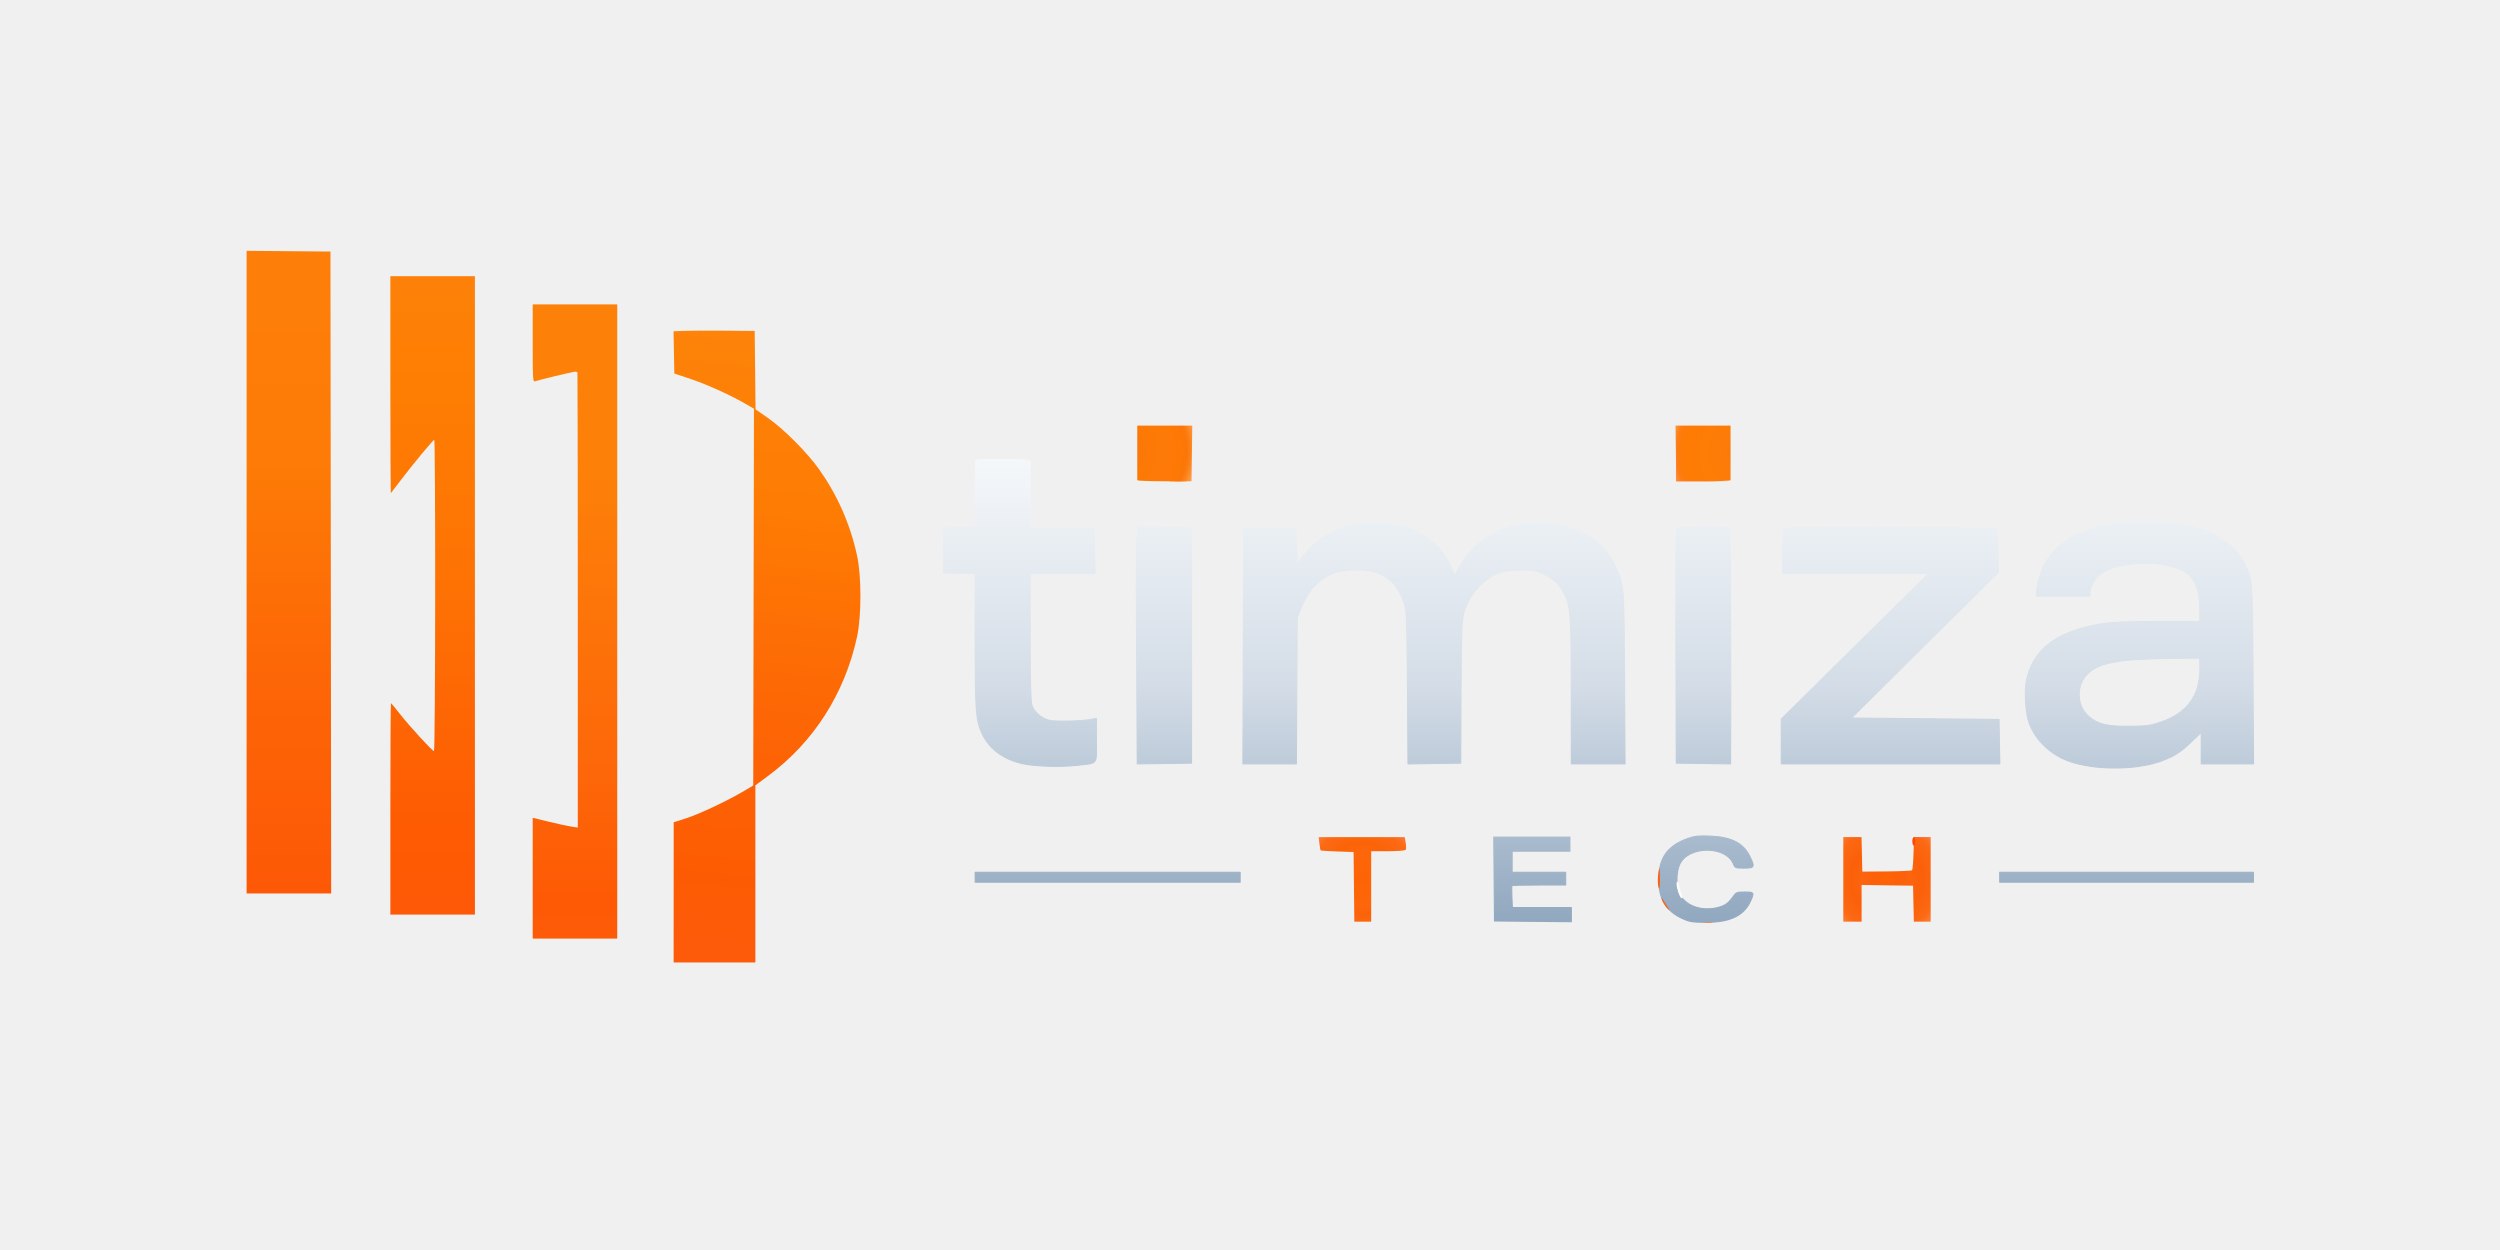
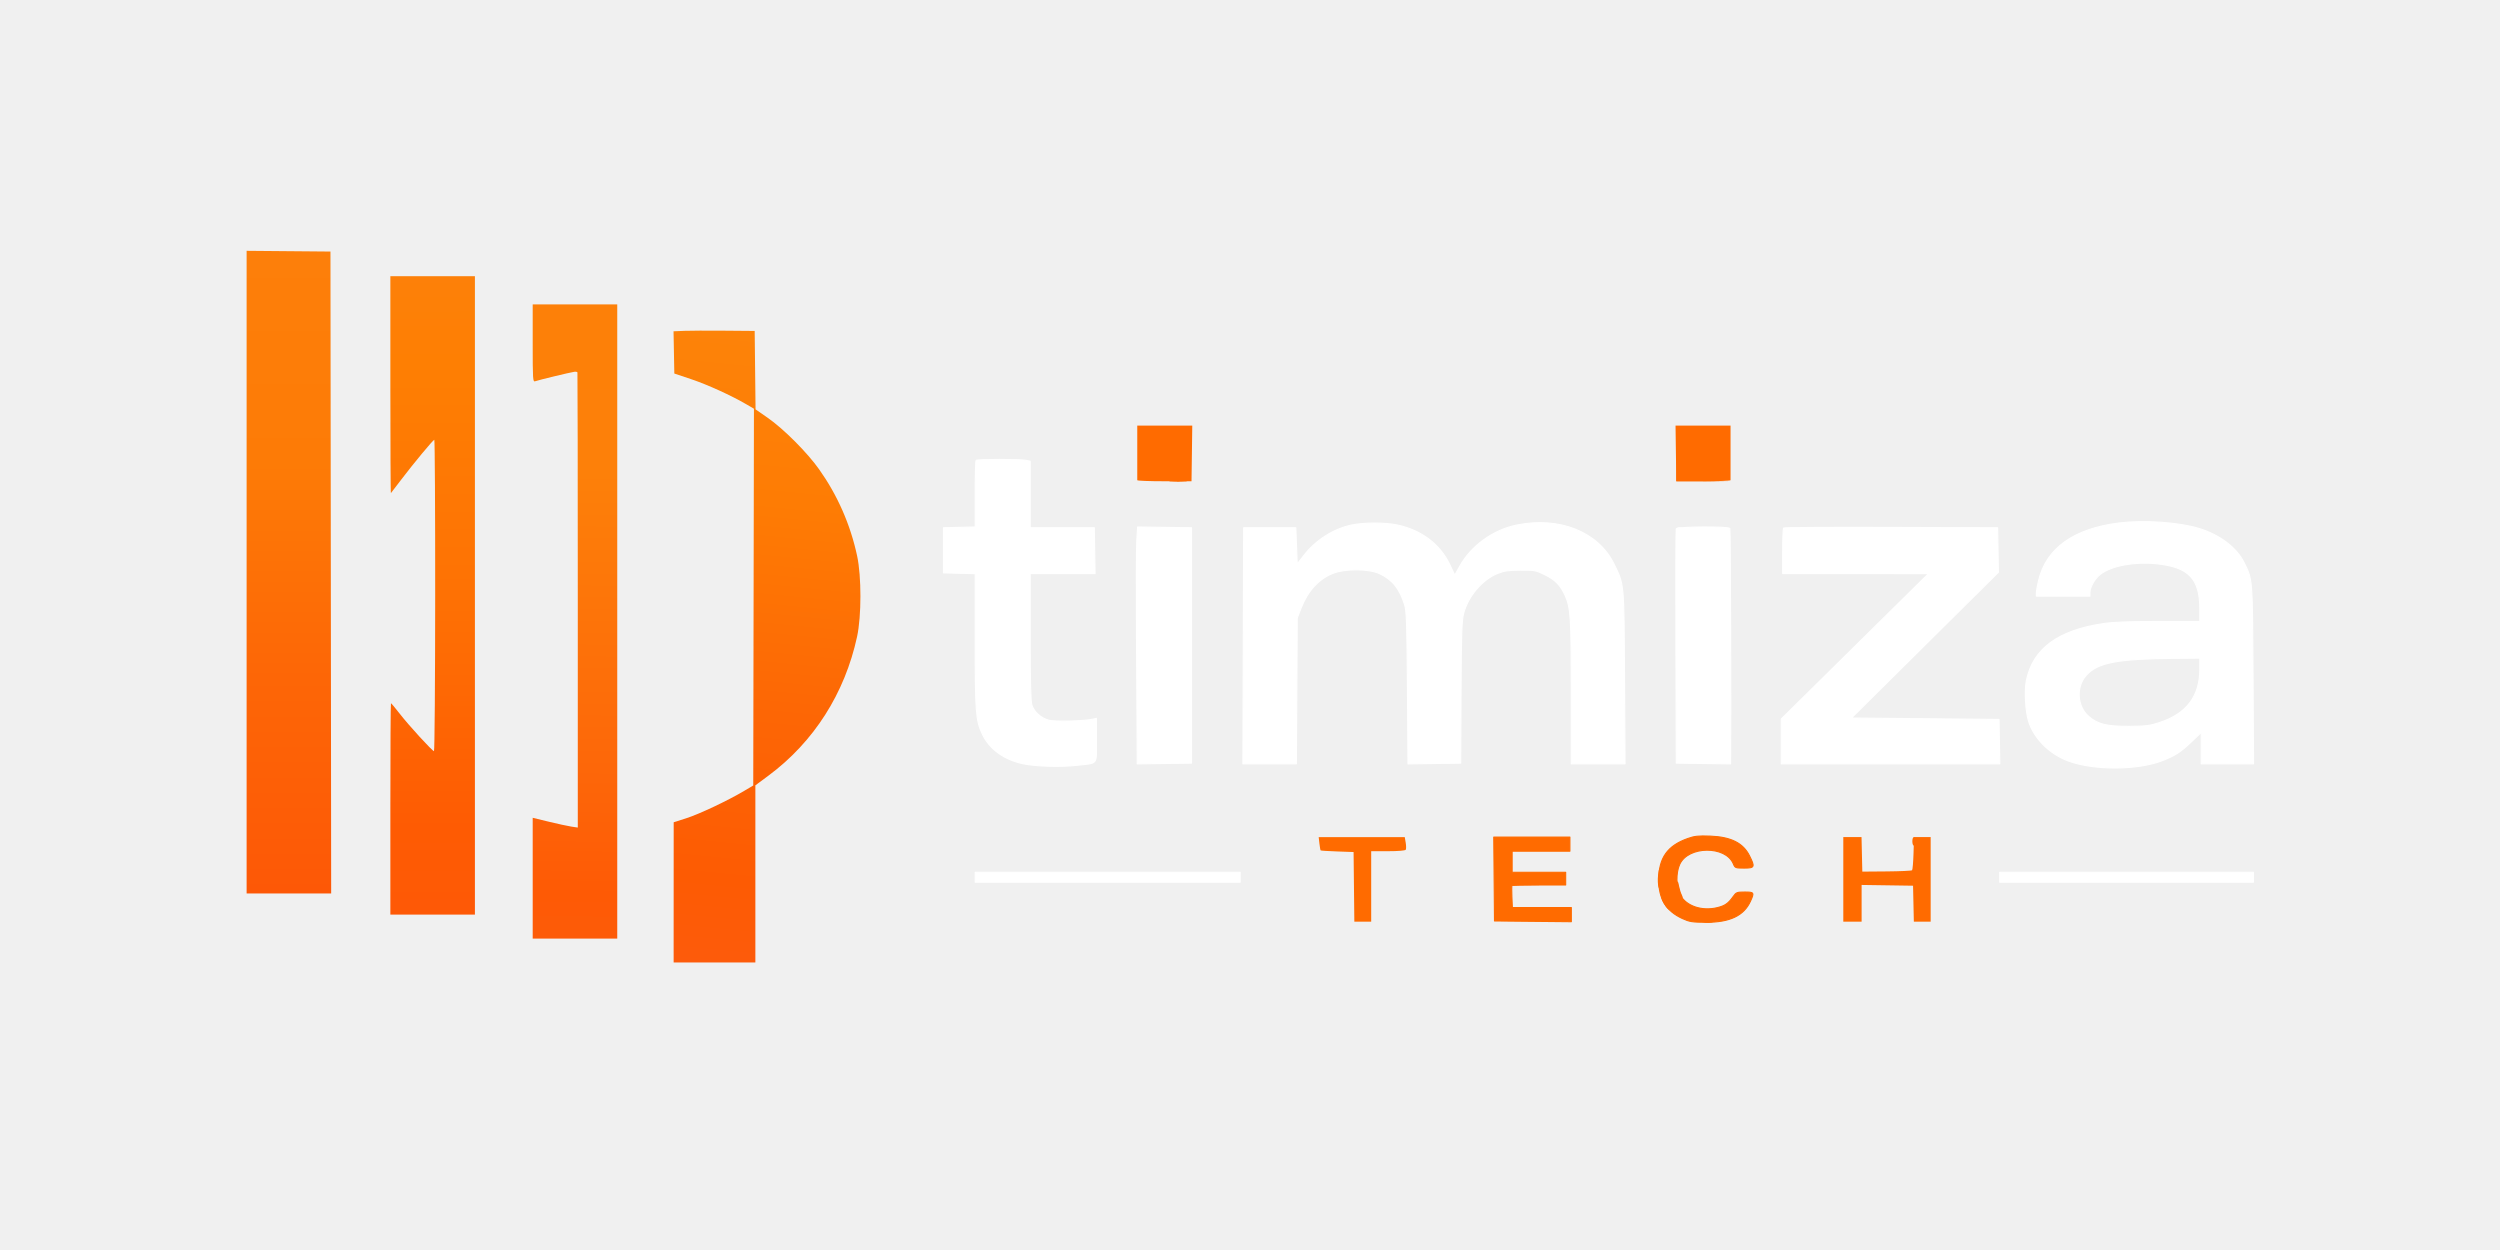
<svg xmlns="http://www.w3.org/2000/svg" width="1774" height="887" viewBox="0 0 1774 887">
  <defs>
    <linearGradient id="grad0" gradientUnits="userSpaceOnUse" x1="204.50" y1="178.00" x2="204.50" y2="633.00">
      <stop offset="0" stop-color="#fd7f0a" />
      <stop offset="0.333" stop-color="#fd7b06" />
      <stop offset="0.667" stop-color="#fd6606" />
      <stop offset="1" stop-color="#fd5806" />
    </linearGradient>
    <linearGradient id="grad3" gradientUnits="userSpaceOnUse" x1="521.22" y1="686.31" x2="566.04" y2="237.20">
      <stop offset="0" stop-color="#fd5b0b" />
      <stop offset="0.133" stop-color="#fd5b03" />
      <stop offset="0.4" stop-color="#fd6605" />
      <stop offset="0.733" stop-color="#fe7c04" />
      <stop offset="1" stop-color="#fd8309" />
    </linearGradient>
    <linearGradient id="grad1" gradientUnits="userSpaceOnUse" x1="310.08" y1="195.99" x2="310.21" y2="648.01">
      <stop offset="0" stop-color="#fd8009" />
      <stop offset="0.133" stop-color="#fe7f03" />
      <stop offset="0.467" stop-color="#fe7304" />
      <stop offset="0.867" stop-color="#fe5b03" />
      <stop offset="1" stop-color="#fe5906" />
    </linearGradient>
    <linearGradient id="grad2" gradientUnits="userSpaceOnUse" x1="413.78" y1="665.35" x2="418.12" y2="215.82">
      <stop offset="0" stop-color="#fd5b08" />
      <stop offset="0.067" stop-color="#fe5a05" />
      <stop offset="0.267" stop-color="#fd6709" />
      <stop offset="0.733" stop-color="#fd8009" />
      <stop offset="1" stop-color="#fd8008" />
    </linearGradient>
    <radialGradient id="grad9" gradientUnits="userSpaceOnUse" cx="1338.50" cy="623.50" r="42.43">
      <stop offset="0" stop-color="#ff6406" />
      <stop offset="0.2" stop-color="#fc6009" />
      <stop offset="0.4" stop-color="#fc640f" />
      <stop offset="0.6" stop-color="#fb6009" />
      <stop offset="0.867" stop-color="#fc6813" />
      <stop offset="0.933" stop-color="#fc6f1f" />
      <stop offset="1" stop-color="#fd7b33" />
    </radialGradient>
    <radialGradient id="grad4" gradientUnits="userSpaceOnUse" cx="794.21" cy="319.64" r="56.15">
      <stop offset="0" stop-color="#fb7406" />
      <stop offset="0.271" stop-color="#fa7809" />
      <stop offset="0.396" stop-color="#fd7905" />
      <stop offset="0.562" stop-color="#fe7a08" />
      <stop offset="0.771" stop-color="#fe7805" />
      <stop offset="0.854" stop-color="#fa7708" />
      <stop offset="0.896" stop-color="#fc8016" />
      <stop offset="1" stop-color="#fea358" />
    </radialGradient>
    <radialGradient id="grad5" gradientUnits="userSpaceOnUse" cx="1241.65" cy="321.50" r="58.00">
      <stop offset="0" stop-color="#fc7809" />
      <stop offset="0.562" stop-color="#fd7d07" />
      <stop offset="0.771" stop-color="#fe7b04" />
      <stop offset="0.854" stop-color="#fd7b08" />
      <stop offset="0.896" stop-color="#fd7d12" />
      <stop offset="1" stop-color="#fda156" />
    </radialGradient>
    <radialGradient id="grad7" gradientUnits="userSpaceOnUse" cx="966.50" cy="623.50" r="42.43">
      <stop offset="0" stop-color="#fe6404" />
      <stop offset="0.467" stop-color="#fd660a" />
      <stop offset="0.6" stop-color="#fb6308" />
      <stop offset="0.867" stop-color="#fc6a16" />
      <stop offset="0.933" stop-color="#fc7124" />
      <stop offset="1" stop-color="#fc7c3a" />
    </radialGradient>
    <linearGradient id="grad-text" gradientUnits="userSpaceOnUse" x1="1100" y1="310" x2="1100" y2="660">
      <stop offset="0" stop-color="#f8fafc" />
      <stop offset="0.5" stop-color="#d4dde7" />
      <stop offset="1" stop-color="#8fa6be" />
    </linearGradient>
  </defs>
-   <path fill="url(#grad-text)" stroke="url(#grad-text)" stroke-width="0.80" stroke-linejoin="round" fill-rule="evenodd" d="M692.67 326.67 c-.37 .37 -.67 11.15 -.67 23.97 l0 23.3 -11.25 .28 -11.25 .28 0 16 0 16 11.25 .28 11.25 .28 .01 47.22 c.01 50.9 .44 56.68 4.94 66.37 5.03 10.83 15.32 18.38 29.05 21.31 8.82 1.88 26.61 2.41 38 1.12 7.79 -.88 11.29 -.82 12.84 -2.79 1.55 -1.97 1.16 -5.97 1.16 -14.98 l0 -15.55 -2.75 .61 c-6.24 1.38 -26.83 1.85 -31.01 .71 -5.62 -1.54 -10.61 -6.05 -12.06 -10.9 -.82 -2.74 -1.17 -17.3 -1.17 -48.55 l0 -44.63 23.02 0 23.02 0 -.27 -16.25 -.27 -16.25 -22.75 0 -22.75 0 0 -23.62 0 -23.62 -3.12 -.62 c-4.19 -.84 -34.36 -.8 -35.21 .04z M1503.5 371.13 c-32.1 4.04 -51.56 18.04 -56.96 40.96 -.83 3.52 -1.52 7.42 -1.53 8.66 l-.01 2.25 19 0 19 0 0 -2.54 c0 -3.82 3.55 -10.01 7.43 -12.98 7.96 -6.07 24.32 -9.11 40.07 -7.43 22.72 2.42 30.5 10.6 30.5 32.11 l0 8.84 -29.25 .01 c-20.75 0 -32.16 .44 -39.25 1.5 -32.32 4.82 -49.9 17.84 -54.59 40.43 -1.44 6.93 -.65 21.76 1.54 28.8 3.77 12.16 14.75 23.2 28.01 28.16 18.36 6.87 49.44 6.73 67.33 -.3 8.8 -3.46 12.72 -6.04 20.47 -13.46 l6.75 -6.46 0 11.16 0 11.16 18.55 0 18.55 0 -.37 -63.25 c-.2 -34.41 -.27 -51.2 -1.03 -60.91 -.77 -9.71 -2.24 -12.36 -5.25 -18.51 -5.21 -10.65 -17.2 -19.77 -31.96 -24.31 -14.36 -4.42 -39.3 -6.12 -57 -3.89z m57.5 103.68 c0 19.17 -9.3 31.56 -28.43 37.87 -7.06 2.33 -9.76 2.67 -21.57 2.74 -15.94 .09 -22.35 -1.46 -28.77 -6.96 -8.27 -7.08 -9.21 -20.86 -1.98 -29.09 8.07 -9.19 22.01 -11.87 63.5 -12.23 l17.25 -.15 0 7.82z M959 372.57 c-12.95 2.8 -25.36 10.74 -33.8 21.62 l-4.7 6.06 -.5 -12.87 -.5 -12.87 -18.5 0 -18.5 0 -.26 83.75 -.26 83.75 18.96 0 18.96 0 .31 -51.75 .31 -51.75 2.63 -6.79 c4.81 -12.38 12.54 -20.86 22.71 -24.88 8.72 -3.45 25.54 -3.32 33.15 .25 9.12 4.28 14.27 10.75 17.82 22.42 1.26 4.14 1.59 14.24 1.91 58.77 l.38 53.77 18.69 -.27 18.69 -.27 .24 -50 c.21 -42.35 .49 -50.96 1.87 -56.28 3.15 -12.18 13.31 -24.07 24.24 -28.38 4.53 -1.79 7.73 -2.24 16.17 -2.28 9.92 -.05 10.9 .13 17.19 3.23 7.43 3.66 11.01 7.32 14.4 14.72 3.94 8.6 4.38 15.53 4.39 68.75 l.01 50.75 19.05 0 19.05 0 -.36 -61.25 c-.2 -34.05 -.24 -50.47 -1.15 -60.24 -.9 -9.77 -2.67 -12.89 -6.31 -20.33 -11.16 -22.79 -38.71 -33.81 -69.07 -27.61 -16.72 3.41 -32.27 14.67 -40.4 29.24 l-3.52 6.31 -3.62 -7.62 c-6.82 -14.35 -20.14 -24.38 -37.19 -27.99 -8.66 -1.83 -23.87 -1.81 -32.47 .06z M806.68 383.73 c-.32 5.37 -.42 34.3 -.23 64.27 .19 29.98 .39 63.4 .45 74.27 l.1 19.77 19.25 -.27 19.25 -.27 0 -83.5 0 -83.5 -19.12 -.27 -19.12 -.27 -.58 9.77z M1189.46 375.25 c-.26 .69 -.36 38.38 -.22 83.75 l.26 82.5 19.25 .27 19.25 .27 .03 -2.27 c.34 -28.8 -.1 -164.07 -.53 -164.78 -.96 -1.56 -37.43 -1.31 -38.03 .26z M1265.67 374.66 c-.37 .37 -.67 7.8 -.67 16.51 l0 15.83 51.75 .02 51.75 .02 -52.25 51.58 -52.25 51.58 0 15.91 0 15.91 77.53 0 77.53 0 -.28 -15.75 -.28 -15.75 -52.38 -.5 -52.38 -.5 52.16 -51.72 52.16 -51.72 -.28 -15.78 -.28 -15.78 -75.58 -.26 c-41.57 -.14 -75.88 .05 -76.25 .42z M692 622.5 l0 3.5 94 0 94 0 0 -3.5 0 -3.5 -94 0 -94 0 0 3.5z M1419 622.5 l0 3.5 90 0 90 0 0 -3.5 0 -3.5 -90 0 -90 0 0 3.5z" data-index="1" />
-   <path fill="url(#grad-text)" stroke="none" fill-rule="evenodd" d="M1189.46 375.25 c-.26 .69 -.36 38.6 -.21 84.25 l.26 83 .24 -83.68 .24 -83.68 2.25 -.43 2.25 -.43 -2.28 -.14 c-1.25 -.07 -2.5 .43 -2.76 1.11z" data-index="2" />
+   <path fill="#ffffff" stroke="#ffffff" stroke-width="0.80" stroke-linejoin="round" fill-rule="evenodd" d="M692.67 326.67 c-.37 .37 -.67 11.15 -.67 23.97 l0 23.3 -11.25 .28 -11.25 .28 0 16 0 16 11.25 .28 11.25 .28 .01 47.22 c.01 50.9 .44 56.68 4.94 66.37 5.03 10.83 15.32 18.38 29.05 21.31 8.82 1.88 26.61 2.41 38 1.12 7.79 -.88 11.29 -.82 12.84 -2.79 1.55 -1.97 1.16 -5.97 1.16 -14.98 l0 -15.55 -2.75 .61 c-6.24 1.38 -26.83 1.85 -31.01 .71 -5.62 -1.54 -10.61 -6.05 -12.06 -10.9 -.82 -2.74 -1.17 -17.3 -1.17 -48.55 l0 -44.63 23.02 0 23.02 0 -.27 -16.25 -.27 -16.25 -22.75 0 -22.75 0 0 -23.62 0 -23.62 -3.12 -.62 c-4.19 -.84 -34.36 -.8 -35.21 .04z M1503.5 371.13 c-32.1 4.04 -51.56 18.04 -56.96 40.96 -.83 3.52 -1.52 7.42 -1.53 8.66 l-.01 2.25 19 0 19 0 0 -2.54 c0 -3.82 3.55 -10.01 7.43 -12.98 7.96 -6.07 24.32 -9.11 40.07 -7.43 22.72 2.42 30.5 10.6 30.5 32.11 l0 8.84 -29.25 .01 c-20.75 0 -32.16 .44 -39.25 1.5 -32.32 4.82 -49.9 17.84 -54.59 40.43 -1.44 6.93 -.65 21.76 1.54 28.8 3.77 12.16 14.75 23.2 28.01 28.16 18.36 6.87 49.44 6.73 67.33 -.3 8.8 -3.46 12.72 -6.04 20.47 -13.46 l6.75 -6.46 0 11.16 0 11.16 18.55 0 18.55 0 -.37 -63.25 c-.2 -34.41 -.27 -51.2 -1.03 -60.91 -.77 -9.71 -2.24 -12.36 -5.25 -18.51 -5.21 -10.65 -17.2 -19.77 -31.96 -24.31 -14.36 -4.42 -39.3 -6.12 -57 -3.89z m57.5 103.68 c0 19.17 -9.3 31.56 -28.43 37.87 -7.06 2.33 -9.76 2.67 -21.57 2.74 -15.94 .09 -22.35 -1.46 -28.77 -6.96 -8.27 -7.08 -9.21 -20.86 -1.98 -29.09 8.07 -9.19 22.01 -11.87 63.5 -12.23 l17.25 -.15 0 7.82z M959 372.57 c-12.95 2.8 -25.36 10.74 -33.8 21.62 l-4.7 6.06 -.5 -12.87 -.5 -12.87 -18.5 0 -18.5 0 -.26 83.75 -.26 83.75 18.96 0 18.96 0 .31 -51.75 .31 -51.75 2.63 -6.79 c4.81 -12.38 12.54 -20.86 22.71 -24.88 8.72 -3.45 25.54 -3.32 33.15 .25 9.12 4.28 14.27 10.75 17.82 22.42 1.26 4.14 1.59 14.24 1.91 58.77 l.38 53.77 18.69 -.27 18.69 -.27 .24 -50 c.21 -42.35 .49 -50.96 1.87 -56.28 3.15 -12.18 13.31 -24.07 24.24 -28.38 4.53 -1.79 7.73 -2.24 16.17 -2.28 9.92 -.05 10.9 .13 17.19 3.23 7.43 3.66 11.01 7.32 14.4 14.72 3.94 8.6 4.38 15.53 4.39 68.75 l.01 50.75 19.05 0 19.05 0 -.36 -61.25 c-.2 -34.05 -.24 -50.47 -1.15 -60.24 -.9 -9.77 -2.67 -12.89 -6.31 -20.33 -11.16 -22.79 -38.71 -33.81 -69.07 -27.61 -16.72 3.41 -32.27 14.67 -40.4 29.24 l-3.52 6.31 -3.62 -7.62 c-6.82 -14.35 -20.14 -24.38 -37.19 -27.99 -8.66 -1.83 -23.87 -1.81 -32.47 .06z M806.68 383.73 c-.32 5.37 -.42 34.3 -.23 64.27 .19 29.98 .39 63.4 .45 74.27 l.1 19.77 19.25 -.27 19.25 -.27 0 -83.5 0 -83.5 -19.12 -.27 -19.12 -.27 -.58 9.77z M1189.46 375.25 c-.26 .69 -.36 38.38 -.22 83.75 l.26 82.5 19.25 .27 19.25 .27 .03 -2.27 c.34 -28.8 -.1 -164.07 -.53 -164.78 -.96 -1.56 -37.43 -1.31 -38.03 .26z M1265.67 374.66 c-.37 .37 -.67 7.8 -.67 16.51 l0 15.83 51.75 .02 51.75 .02 -52.25 51.58 -52.25 51.58 0 15.91 0 15.91 77.53 0 77.53 0 -.28 -15.75 -.28 -15.75 -52.38 -.5 -52.38 -.5 52.16 -51.72 52.16 -51.72 -.28 -15.78 -.28 -15.78 -75.58 -.26 c-41.57 -.14 -75.88 .05 -76.25 .42z M692 622.5 l0 3.5 94 0 94 0 0 -3.5 0 -3.5 -94 0 -94 0 0 3.5z M1419 622.5 l0 3.5 90 0 90 0 0 -3.5 0 -3.5 -90 0 -90 0 0 3.5z" data-index="1" />
+   <path fill="#ffffff" stroke="none" fill-rule="evenodd" d="M1189.46 375.25 c-.26 .69 -.36 38.6 -.21 84.25 l.26 83 .24 -83.68 .24 -83.68 2.25 -.43 2.25 -.43 -2.28 -.14 c-1.25 -.07 -2.5 .43 -2.76 1.11z" data-index="2" />
  <path fill="url(#grad0)" stroke="none" fill-rule="evenodd" d="M175 405.99 l0 228.01 30 0 30 0 -.25 -227.75 -.25 -227.75 -29.75 -.26 -29.75 -.26 0 228.01z" data-index="3" />
  <path fill="url(#grad3)" stroke="none" fill-rule="evenodd" d="M485.22 234.79 l-7.28 .29 .28 14.99 .28 14.99 11.99 4.02 c11.6 3.89 28.43 11.56 39.26 17.89 l5.25 3.07 -.25 133.67 -.25 133.67 -6.5 3.87 c-11.47 6.83 -31.82 16.45 -41.02 19.38 l-8.93 2.85 -.02 49.75 -.02 49.75 29 0 29 0 0 -62.85 0 -62.85 9.25 -6.86 c32.24 -23.93 54.23 -58.42 62.93 -98.69 3.14 -14.55 3.16 -42.66 .03 -57.25 -4.76 -22.22 -13.87 -42.96 -26.99 -61.48 -8.44 -11.91 -25.18 -28.68 -36.45 -36.52 l-8.64 -6 -.31 -27.82 -.31 -27.82 -21.5 -.18 c-11.82 -.1 -24.77 -.05 -28.78 .11z" data-index="4" />
  <path fill="url(#grad1)" stroke="none" fill-rule="evenodd" d="M277 273.17 c0 42.44 .17 76.98 .38 76.75 .21 -.23 3.47 -4.49 7.25 -9.47 8.77 -11.55 22.67 -28.3 23.55 -28.38 .37 -.04 .66 49.66 .63 110.44 -.02 60.77 -.41 110.5 -.85 110.5 -1.17 0 -17.88 -18.26 -24.47 -26.75 -3.1 -3.99 -5.82 -7.25 -6.06 -7.25 -.24 0 -.43 33.75 -.43 75 l0 75 30 0 30 0 0 -226.5 0 -226.5 -30 0 -30 0 0 77.17z" data-index="5" />
  <path fill="url(#grad2)" stroke="none" fill-rule="evenodd" d="M378 243.61 c0 25.88 .11 27.56 1.75 26.93 2.01 -.78 24.75 -6.28 27.75 -6.71 1.1 -.16 2.11 .04 2.25 .45 .14 .4 .25 73.23 .25 161.85 l0 161.11 -4.56 -.68 c-2.51 -.38 -9.71 -1.94 -16 -3.47 l-11.44 -2.79 0 42.86 0 42.86 30 0 30 0 0 -225 0 -225 -30 0 -30 0 0 27.61z" data-index="6" />
-   <path fill="url(#grad-text)" stroke="url(#grad-text)" stroke-width="0.80" stroke-linejoin="round" fill-rule="evenodd" d="M1197.55 595.05 c-14.29 5.07 -20.41 13.7 -20.51 28.95 -.09 13.78 5.15 22.43 16.81 27.8 4.96 2.28 6.98 2.6 16.65 2.65 16.94 .08 26.94 -4.65 31.63 -14.95 2.81 -6.16 2.6 -6.5 -4.07 -6.5 -5.55 0 -6.08 .21 -8.23 3.25 -3.41 4.83 -5.81 6.5 -11.21 7.82 -10.99 2.68 -22.19 -1.14 -26.31 -8.98 -2.99 -5.67 -3.17 -15.63 -.39 -21.75 6 -13.22 32.63 -13.47 38.06 -.37 1.21 2.91 1.48 3.02 7.63 3.02 7.52 0 7.83 -.69 3.85 -8.69 -4.54 -9.11 -13.17 -13.42 -27.97 -13.99 -8.29 -.32 -11.02 -.02 -15.95 1.73z M1060.24 623.75 l.26 29.75 27.25 .27 27.25 .27 0 -5.02 0 -5.02 -20.92 0 -20.92 0 -.33 -7.59 c-.18 -4.17 -.14 -7.77 .09 -8 .23 -.23 8.89 -.41 19.25 -.41 l18.83 0 0 -4.5 0 -4.5 -19 0 -19 0 0 -7.5 0 -7.5 20.5 0 20.5 0 0 -5 0 -5 -27.01 0 -27.01 0 .26 29.75z" data-index="7" />
-   <path fill="url(#grad9)" stroke="none" fill-rule="evenodd" d="M1308 624 l0 30 6.5 0 6.5 0 0 -13.02 0 -13.02 18.25 .27 18.25 .27 .28 12.75 .28 12.75 5.97 0 5.97 0 0 -30 0 -30 -5.91 0 -5.91 0 -.34 11.42 c-.18 6.28 -.65 11.73 -1.03 12.11 -.38 .38 -8.48 .75 -18 .83 l-17.31 .14 -.28 -12.25 -.28 -12.25 -6.47 0 -6.47 0 0 30z" data-index="8" />
-   <path fill="url(#grad4)" stroke="none" fill-rule="evenodd" d="M807 321 c0 10.45 0 19.34 0 19.75 0 .41 8.66 .75 19.25 .75 l19.25 0 .27 -19.75 .27 -19.75 -19.52 0 -19.52 0 0 19z" data-index="9" />
-   <path fill="url(#grad5)" stroke="none" fill-rule="evenodd" d="M1189.23 321.75 l.27 19.75 19.25 0 c10.59 0 19.25 -.34 19.25 -.75 0 -.41 0 -9.3 0 -19.75 l0 -19 -19.52 0 -19.52 0 .27 19.75z" data-index="10" />
-   <path fill="url(#grad7)" stroke="none" fill-rule="evenodd" d="M936.25 598.55 c.28 2.5 .68 4.71 .88 4.9 .2 .19 5.54 .53 11.87 .75 l11.5 .41 .27 24.7 .27 24.7 5.98 0 5.98 0 0 -25 0 -25 11.94 0 c7.16 0 12.2 -.41 12.58 -1.04 .35 -.57 .34 -2.82 -.03 -5 l-.67 -3.96 -30.54 0 -30.54 0 .51 4.55z" data-index="11" />
-   <path fill="url(#grad7)" stroke="none" fill-rule="evenodd" d="M1189.47 323.25 l.03 18.25 19.25 .03 19.25 .03 -18.98 -.3 -18.98 -.3 -.31 -17.98 -.31 -17.98 .03 18.25z" data-index="12" />
-   <path fill="#fdfdfd" stroke="#fdfdfd" stroke-width="0.80" stroke-linejoin="round" fill-rule="evenodd" d="M1190.11 627.28 c-.11 2.81 2.29 9.72 3.37 9.72 .32 0 .09 -.92 -.51 -2.05 -.6 -1.13 -1.47 -3.94 -1.93 -6.25 -.64 -3.22 -.86 -3.55 -.94 -1.42z" data-index="13" />
-   <path fill="#fe913a" stroke="none" fill-rule="evenodd" d="M830.75 341.74 c2.89 .2 7.61 .2 10.5 0 2.89 -.2 .52 -.37 -5.25 -.37 -5.77 0 -8.14 .17 -5.25 .37z" data-index="14" />
-   <path fill="#fe4700" stroke="none" fill-rule="evenodd" d="M1357 597 c0 1.65 .45 3 1 3 .55 0 1 -1.35 1 -3 0 -1.65 -.45 -3 -1 -3 -.55 0 -1 1.35 -1 3z" data-index="15" />
-   <path fill="#fa6212" stroke="none" fill-rule="evenodd" d="M1176.54 621.25 c-.33 2.89 -.18 6.6 .34 8.25 .77 2.44 .96 1.47 1.03 -5.25 .05 -4.54 -.11 -8.25 -.34 -8.25 -.24 0 -.7 2.36 -1.03 5.25z" data-index="16" />
-   <path fill="#f86319" stroke="none" fill-rule="evenodd" d="M1179.03 637.3 c-.06 1.48 2.82 6.34 4.61 7.77 1.59 1.28 1.56 1.11 -.28 -1.57 -1.13 -1.65 -2.56 -3.9 -3.18 -5 -.62 -1.1 -1.14 -1.64 -1.15 -1.2z" data-index="17" />
-   <path fill="#f88446" stroke="none" fill-rule="evenodd" d="M1209.25 654.72 c1.51 .23 3.99 .23 5.5 0 1.51 -.23 .28 -.42 -2.75 -.42 -3.03 0 -4.26 .19 -2.75 .42z" data-index="18" />
+   <path fill="#FF6B00" stroke="#FF6B00" stroke-width="0.80" stroke-linejoin="round" fill-rule="evenodd" d="M1197.55 595.05 c-14.29 5.07 -20.41 13.7 -20.51 28.95 -.09 13.78 5.15 22.43 16.81 27.8 4.96 2.28 6.98 2.6 16.65 2.65 16.94 .08 26.94 -4.65 31.63 -14.95 2.81 -6.16 2.6 -6.5 -4.07 -6.5 -5.55 0 -6.08 .21 -8.23 3.25 -3.41 4.83 -5.81 6.5 -11.21 7.82 -10.99 2.68 -22.19 -1.14 -26.31 -8.98 -2.99 -5.67 -3.17 -15.63 -.39 -21.75 6 -13.22 32.63 -13.47 38.06 -.37 1.21 2.91 1.48 3.02 7.63 3.02 7.52 0 7.83 -.69 3.85 -8.69 -4.54 -9.11 -13.17 -13.42 -27.97 -13.99 -8.29 -.32 -11.02 -.02 -15.95 1.73z M1060.24 623.75 l.26 29.75 27.25 .27 27.25 .27 0 -5.02 0 -5.02 -20.92 0 -20.92 0 -.33 -7.59 c-.18 -4.17 -.14 -7.77 .09 -8 .23 -.23 8.89 -.41 19.25 -.41 l18.83 0 0 -4.5 0 -4.5 -19 0 -19 0 0 -7.5 0 -7.5 20.5 0 20.5 0 0 -5 0 -5 -27.01 0 -27.01 0 .26 29.75z" data-index="7" />
+   <path fill="#FF6B00" stroke="none" fill-rule="evenodd" d="M1308 624 l0 30 6.5 0 6.5 0 0 -13.02 0 -13.02 18.25 .27 18.25 .27 .28 12.75 .28 12.75 5.97 0 5.97 0 0 -30 0 -30 -5.91 0 -5.91 0 -.34 11.42 c-.18 6.28 -.65 11.73 -1.03 12.11 -.38 .38 -8.48 .75 -18 .83 l-17.31 .14 -.28 -12.25 -.28 -12.25 -6.47 0 -6.47 0 0 30z" data-index="8" />
+   <path fill="#FF6B00" stroke="none" fill-rule="evenodd" d="M807 321 c0 10.45 0 19.34 0 19.75 0 .41 8.66 .75 19.25 .75 l19.25 0 .27 -19.75 .27 -19.75 -19.52 0 -19.52 0 0 19z" data-index="9" />
+   <path fill="#FF6B00" stroke="none" fill-rule="evenodd" d="M1189.23 321.75 l.27 19.75 19.25 0 c10.59 0 19.25 -.34 19.25 -.75 0 -.41 0 -9.3 0 -19.75 l0 -19 -19.52 0 -19.52 0 .27 19.75z" data-index="10" />
+   <path fill="#FF6B00" stroke="none" fill-rule="evenodd" d="M936.25 598.55 c.28 2.5 .68 4.71 .88 4.9 .2 .19 5.54 .53 11.87 .75 l11.5 .41 .27 24.7 .27 24.7 5.98 0 5.98 0 0 -25 0 -25 11.94 0 c7.16 0 12.2 -.41 12.58 -1.04 .35 -.57 .34 -2.82 -.03 -5 l-.67 -3.96 -30.54 0 -30.54 0 .51 4.55z" data-index="11" />
+   <path fill="#FF6B00" stroke="none" fill-rule="evenodd" d="M1189.47 323.25 l.03 18.25 19.25 .03 19.25 .03 -18.98 -.3 -18.98 -.3 -.31 -17.98 -.31 -17.98 .03 18.25z" data-index="12" />
+   <path fill="#FF6B00" stroke="#FF6B00" stroke-width="0.80" stroke-linejoin="round" fill-rule="evenodd" d="M1190.11 627.28 c-.11 2.81 2.29 9.72 3.37 9.72 .32 0 .09 -.92 -.51 -2.05 -.6 -1.13 -1.47 -3.94 -1.93 -6.25 -.64 -3.22 -.86 -3.55 -.94 -1.42z" data-index="13" />
+   <path fill="#FF6B00" stroke="none" fill-rule="evenodd" d="M830.75 341.74 c2.89 .2 7.61 .2 10.5 0 2.89 -.2 .52 -.37 -5.25 -.37 -5.77 0 -8.14 .17 -5.25 .37z" data-index="14" />
+   <path fill="#FF6B00" stroke="none" fill-rule="evenodd" d="M1357 597 c0 1.65 .45 3 1 3 .55 0 1 -1.35 1 -3 0 -1.65 -.45 -3 -1 -3 -.55 0 -1 1.35 -1 3z" data-index="15" />
+   <path fill="#FF6B00" stroke="none" fill-rule="evenodd" d="M1176.54 621.25 c-.33 2.89 -.18 6.6 .34 8.25 .77 2.44 .96 1.47 1.03 -5.25 .05 -4.54 -.11 -8.25 -.34 -8.25 -.24 0 -.7 2.36 -1.03 5.25z" data-index="16" />
+   <path fill="#FF6B00" stroke="none" fill-rule="evenodd" d="M1179.03 637.3 c-.06 1.48 2.82 6.34 4.61 7.77 1.59 1.28 1.56 1.11 -.28 -1.57 -1.13 -1.65 -2.56 -3.9 -3.18 -5 -.62 -1.1 -1.14 -1.64 -1.15 -1.2z" data-index="17" />
+   <path fill="#FF6B00" stroke="none" fill-rule="evenodd" d="M1209.25 654.72 c1.51 .23 3.99 .23 5.5 0 1.51 -.23 .28 -.42 -2.75 -.42 -3.03 0 -4.26 .19 -2.75 .42z" data-index="18" />
</svg>
